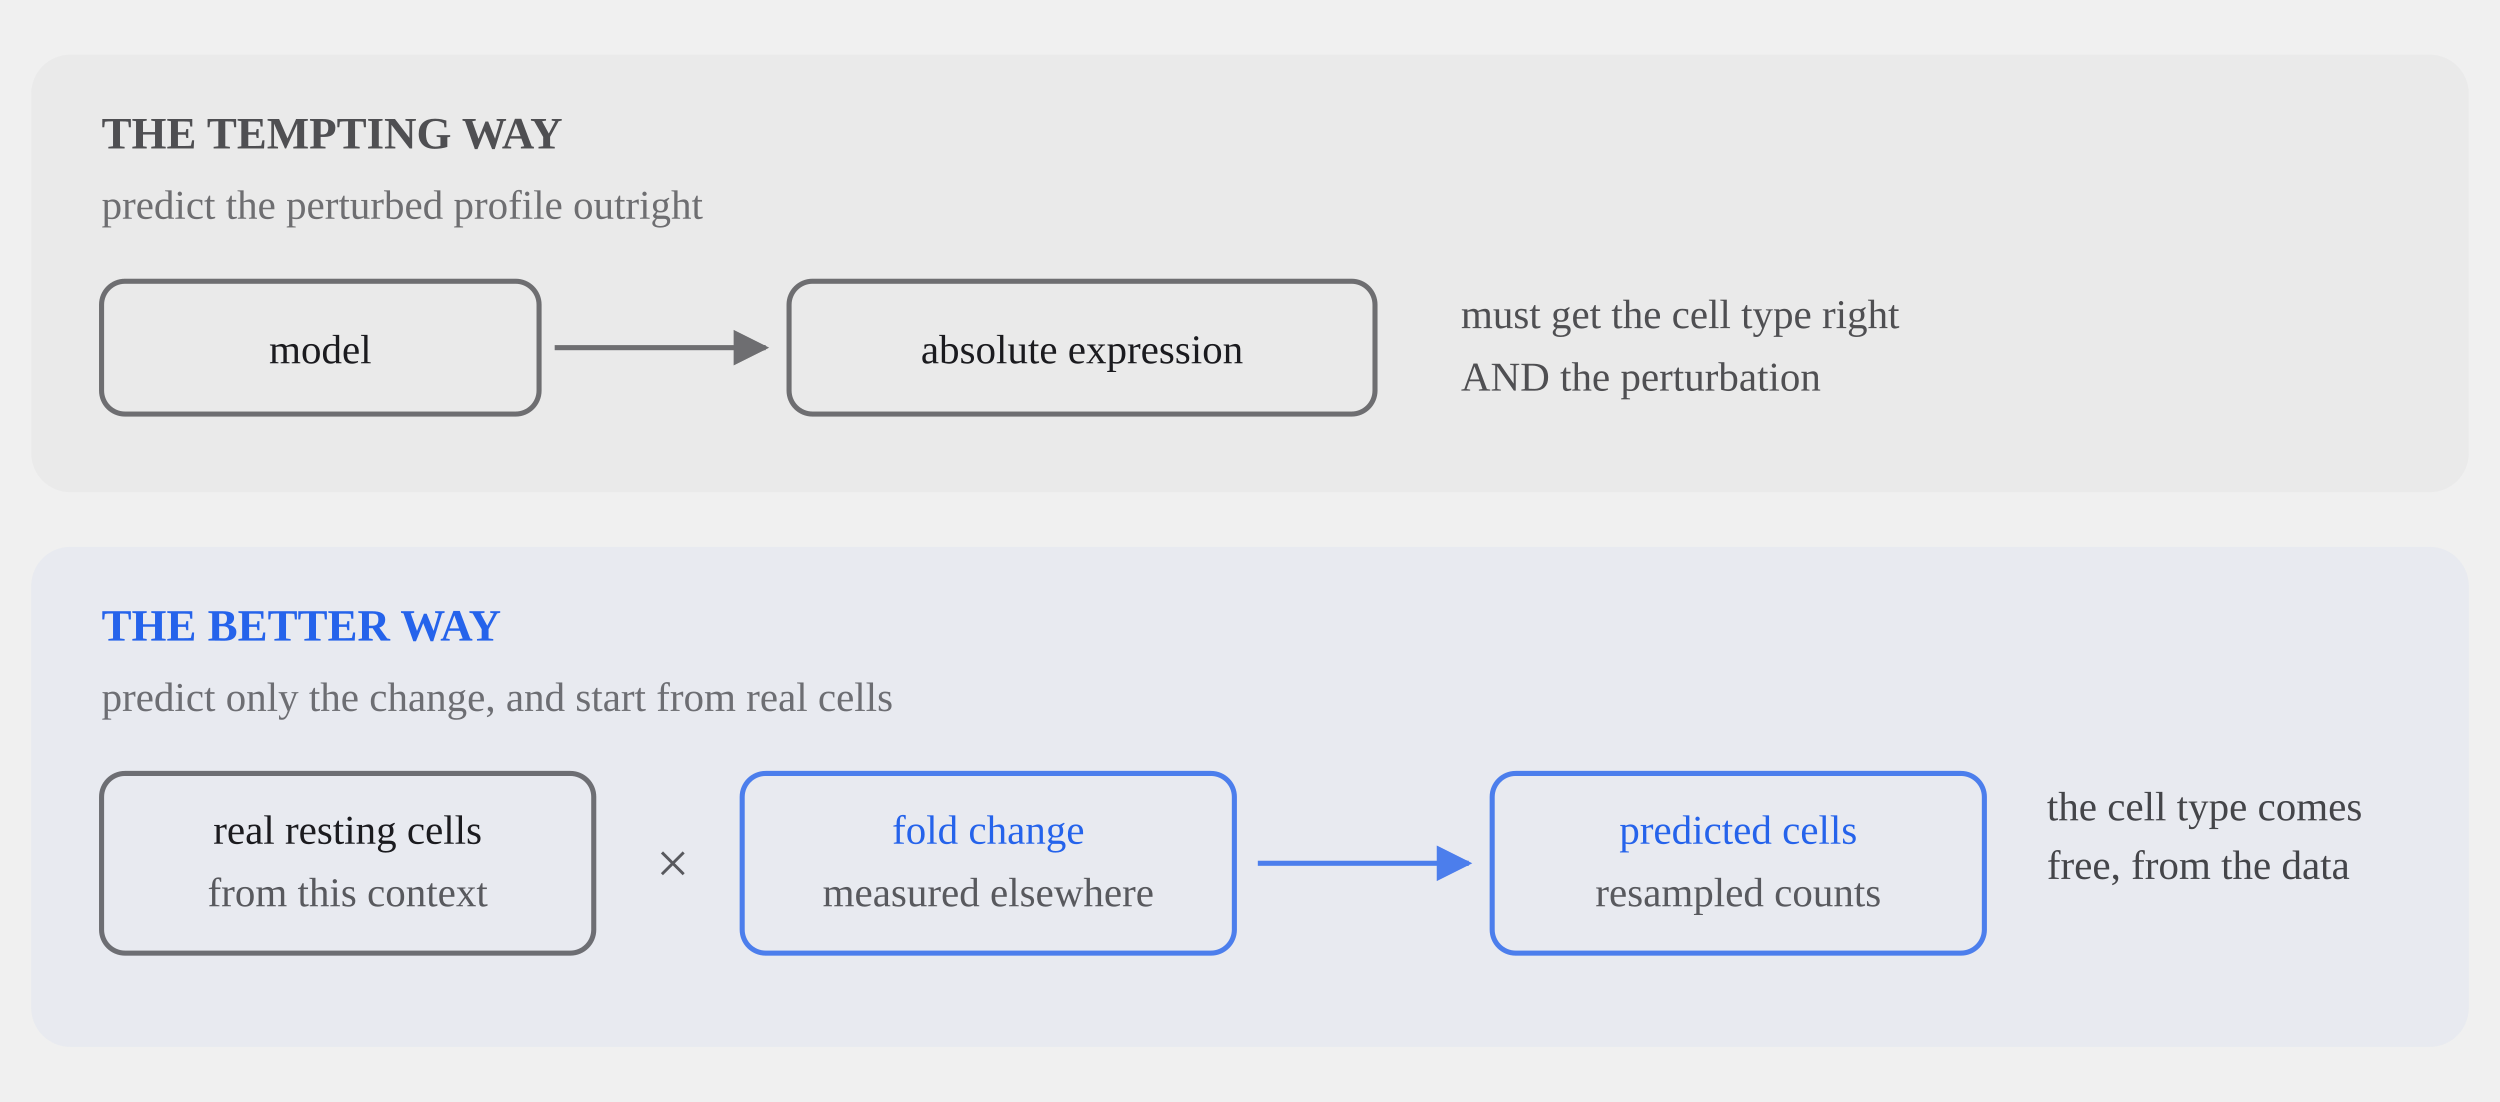
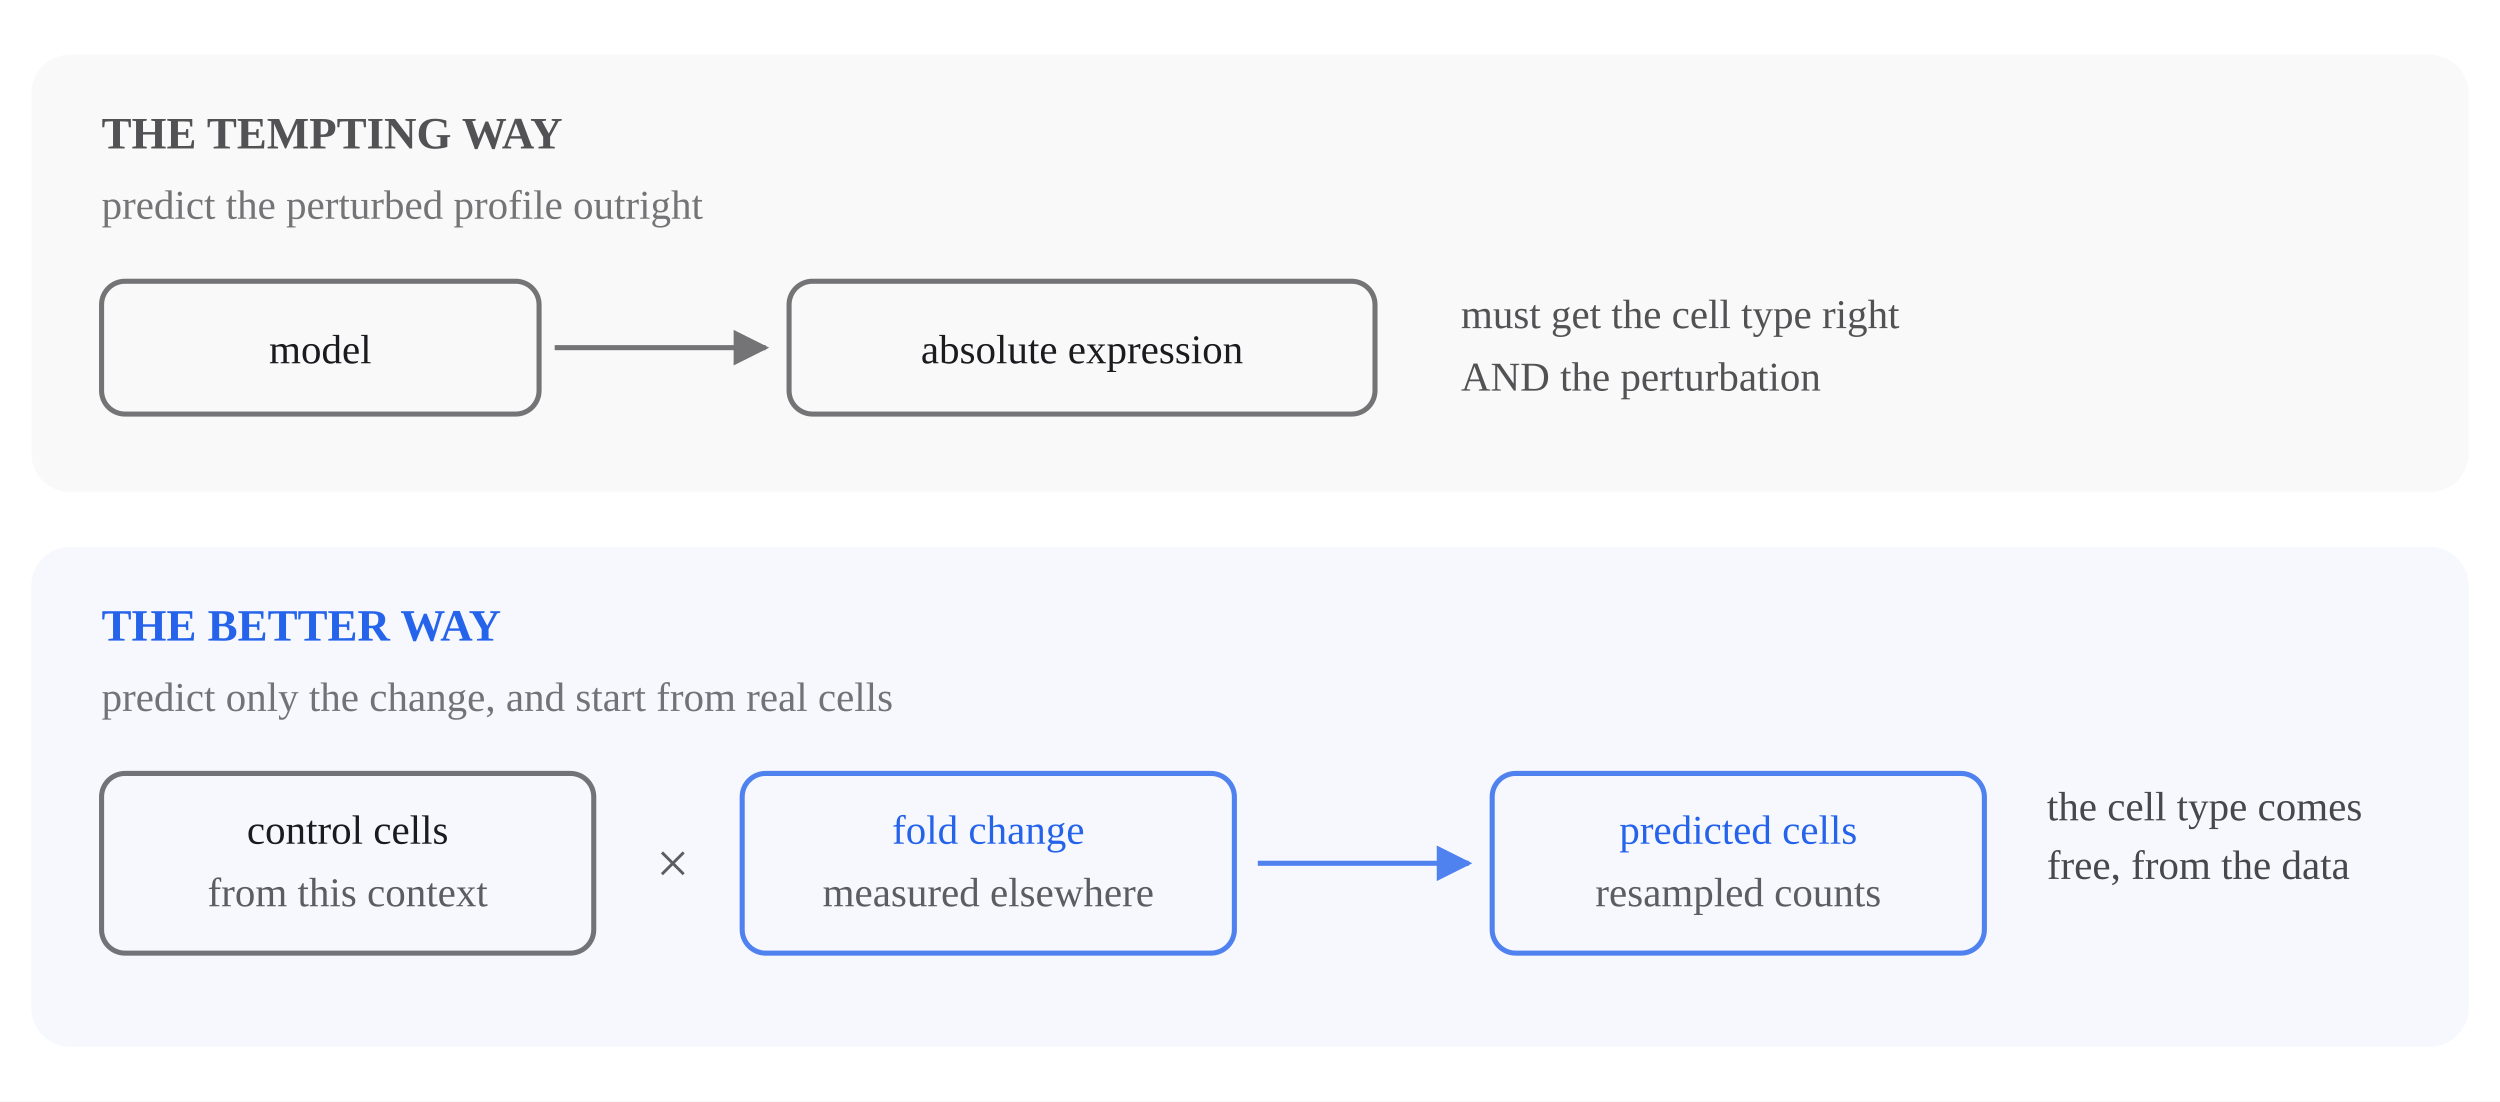
- <svg xmlns="http://www.w3.org/2000/svg" font-family="Charter, 'Bitstream Charter', XCharter, 'Sitka Text', Cambria, Georgia, 'Times New Roman', serif" color="#1b1b1f" viewBox="0 0 640 282" width="100%" role="img" aria-label="Two approaches compared. Predicting absolute expression requires the model to reproduce the target cell type itself as well as the perturbation. Predicting only the change and applying it to real control cells from the target context means the cell type is supplied by the data." style="max-width:640px">
+ <svg xmlns="http://www.w3.org/2000/svg" font-family="Charter, 'Bitstream Charter', XCharter, 'Sitka Text', Cambria, Georgia, 'Times New Roman', serif" color="#1b1b1f" viewBox="0 0 640 282" width="100%" role="img" aria-label="Two approaches compared. Predicting absolute expression requires the model to reproduce the target cell type itself as well as the perturbation. Predicting only the change and applying it to real control cells from the target context means the cell type is supplied by the data.">
+   <rect x="0" y="0" width="100%" height="100%" fill="#ffffff" />
  <defs>
    <marker id="ar" viewBox="0 0 10 10" refX="9" refY="5" markerWidth="7" markerHeight="7" orient="auto">
      <path d="M0 0 L10 5 L0 10 z" fill="currentColor" />
    </marker>
    <marker id="arb" viewBox="0 0 10 10" refX="9" refY="5" markerWidth="7" markerHeight="7" orient="auto">
      <path d="M0 0 L10 5 L0 10 z" fill="#2563eb" />
    </marker>
  </defs>
  <rect x="8" y="14" width="624" height="112" rx="10" fill="currentColor" opacity="0.028" />
  <text x="26" y="38" font-size="11.5" font-weight="700" fill="currentColor" opacity="0.75">THE TEMPTING WAY</text>
  <text x="26" y="56" font-size="10.5" fill="currentColor" opacity="0.6">predict the perturbed profile outright</text>
  <rect x="26" y="72" width="112" height="34" rx="6" fill="none" stroke="currentColor" stroke-width="1.3" opacity="0.6" />
  <text x="82" y="93" font-size="10.5" text-anchor="middle" fill="currentColor">model</text>
  <line x1="142" y1="89" x2="196" y2="89" stroke="currentColor" stroke-width="1.3" opacity="0.6" marker-end="url(#ar)" />
  <rect x="202" y="72" width="150" height="34" rx="6" fill="none" stroke="currentColor" stroke-width="1.3" opacity="0.6" />
  <text x="277" y="93" font-size="10.5" text-anchor="middle" fill="currentColor">absolute expression</text>
  <text x="374" y="84" font-size="10.5" fill="currentColor" opacity="0.75">must get the cell type right</text>
  <text x="374" y="100" font-size="10.5" fill="currentColor" opacity="0.75">AND the perturbation</text>
  <rect x="8" y="140" width="624" height="128" rx="10" fill="#2563eb" opacity="0.045" />
  <text x="26" y="164" font-size="11.5" font-weight="700" fill="#2563eb">THE BETTER WAY</text>
  <text x="26" y="182" font-size="10.5" fill="currentColor" opacity="0.6">predict only the change, and start from real cells</text>
  <rect x="26" y="198" width="126" height="46" rx="6" fill="none" stroke="currentColor" stroke-width="1.3" opacity="0.6" />
-   <text x="89" y="216" font-size="10.5" text-anchor="middle" fill="currentColor">real resting cells</text>
+   <text x="89" y="216" font-size="10.5" text-anchor="middle" fill="currentColor">control cells</text>
  <text x="89" y="232" font-size="10.5" text-anchor="middle" fill="currentColor" opacity="0.7">from this context</text>
  <text x="168" y="226" font-size="15" fill="currentColor" opacity="0.7">×</text>
  <rect x="190" y="198" width="126" height="46" rx="6" fill="none" stroke="#2563eb" stroke-width="1.3" opacity="0.8" />
  <text x="253" y="216" font-size="10.5" text-anchor="middle" fill="#2563eb">fold change</text>
  <text x="253" y="232" font-size="10.5" text-anchor="middle" fill="currentColor" opacity="0.7">measured elsewhere</text>
  <line x1="322" y1="221" x2="376" y2="221" stroke="#2563eb" stroke-width="1.3" opacity="0.8" marker-end="url(#arb)" />
  <rect x="382" y="198" width="126" height="46" rx="6" fill="none" stroke="#2563eb" stroke-width="1.3" opacity="0.8" />
  <text x="445" y="216" font-size="10.5" text-anchor="middle" fill="#2563eb">predicted cells</text>
  <text x="445" y="232" font-size="10.5" text-anchor="middle" fill="currentColor" opacity="0.7">resampled counts</text>
  <text x="524" y="210" font-size="10.5" fill="currentColor" opacity="0.8">the cell type comes</text>
  <text x="524" y="225" font-size="10.5" fill="currentColor" opacity="0.8">free, from the data</text>
</svg>
